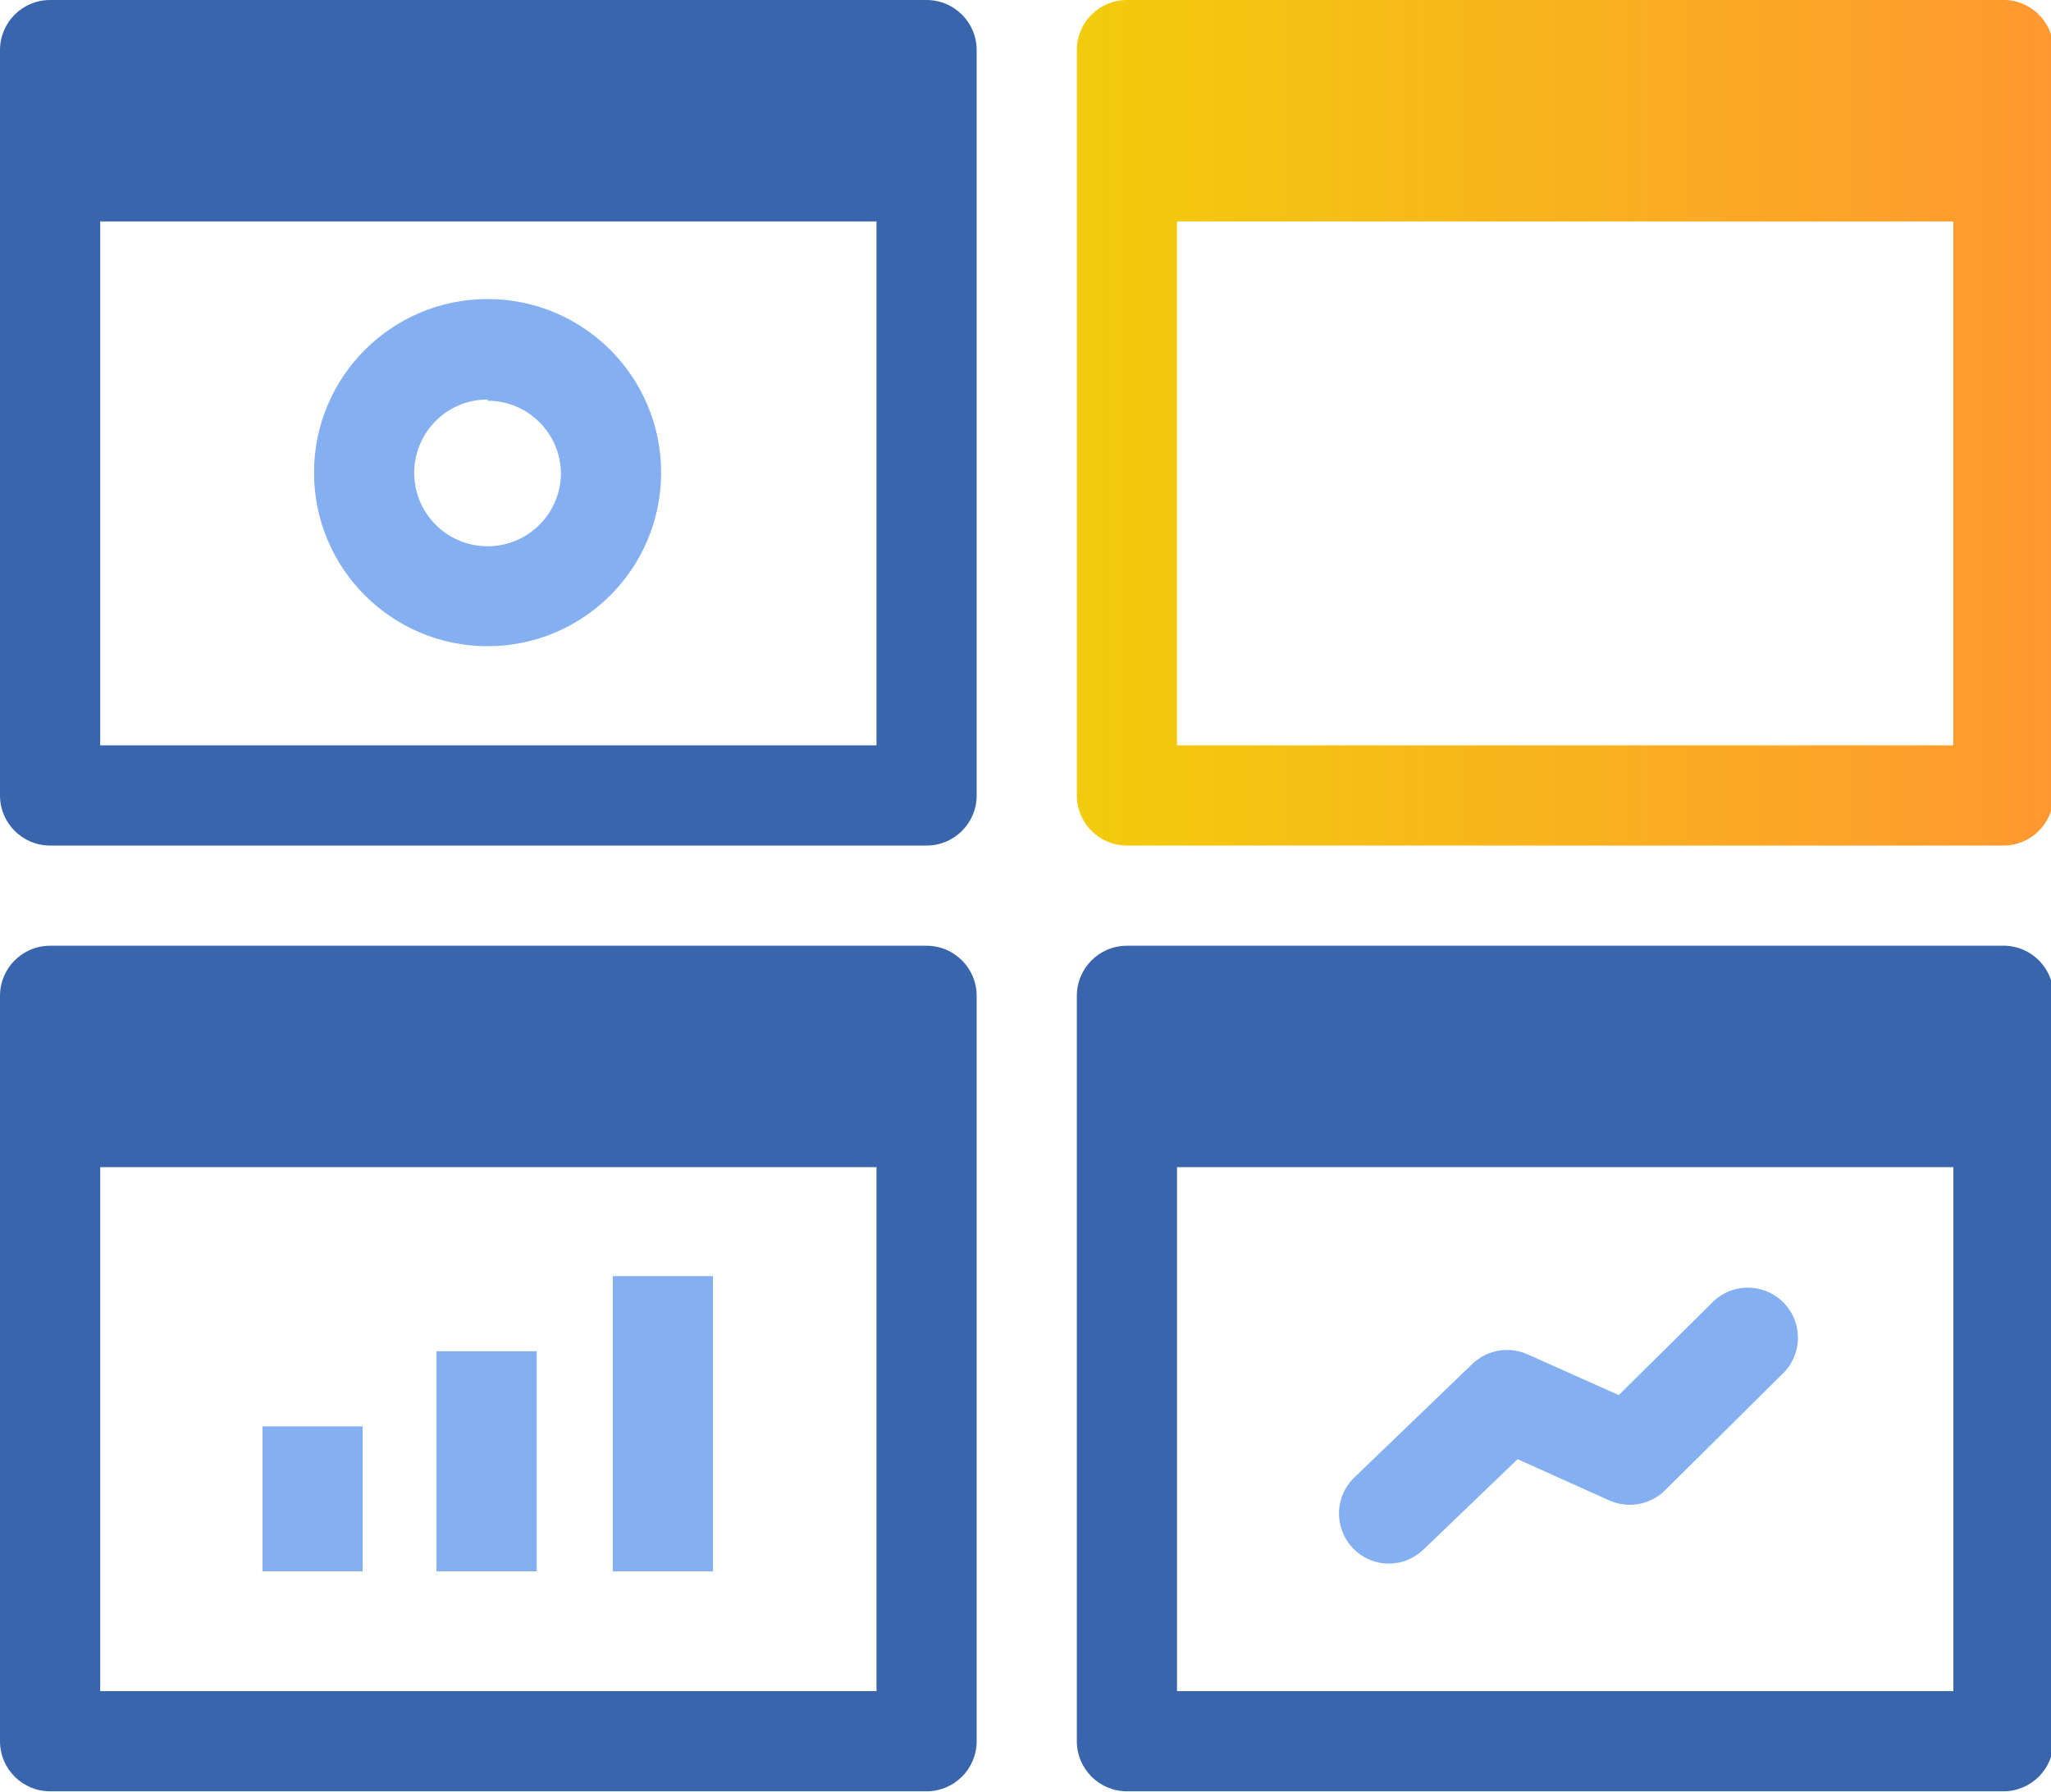
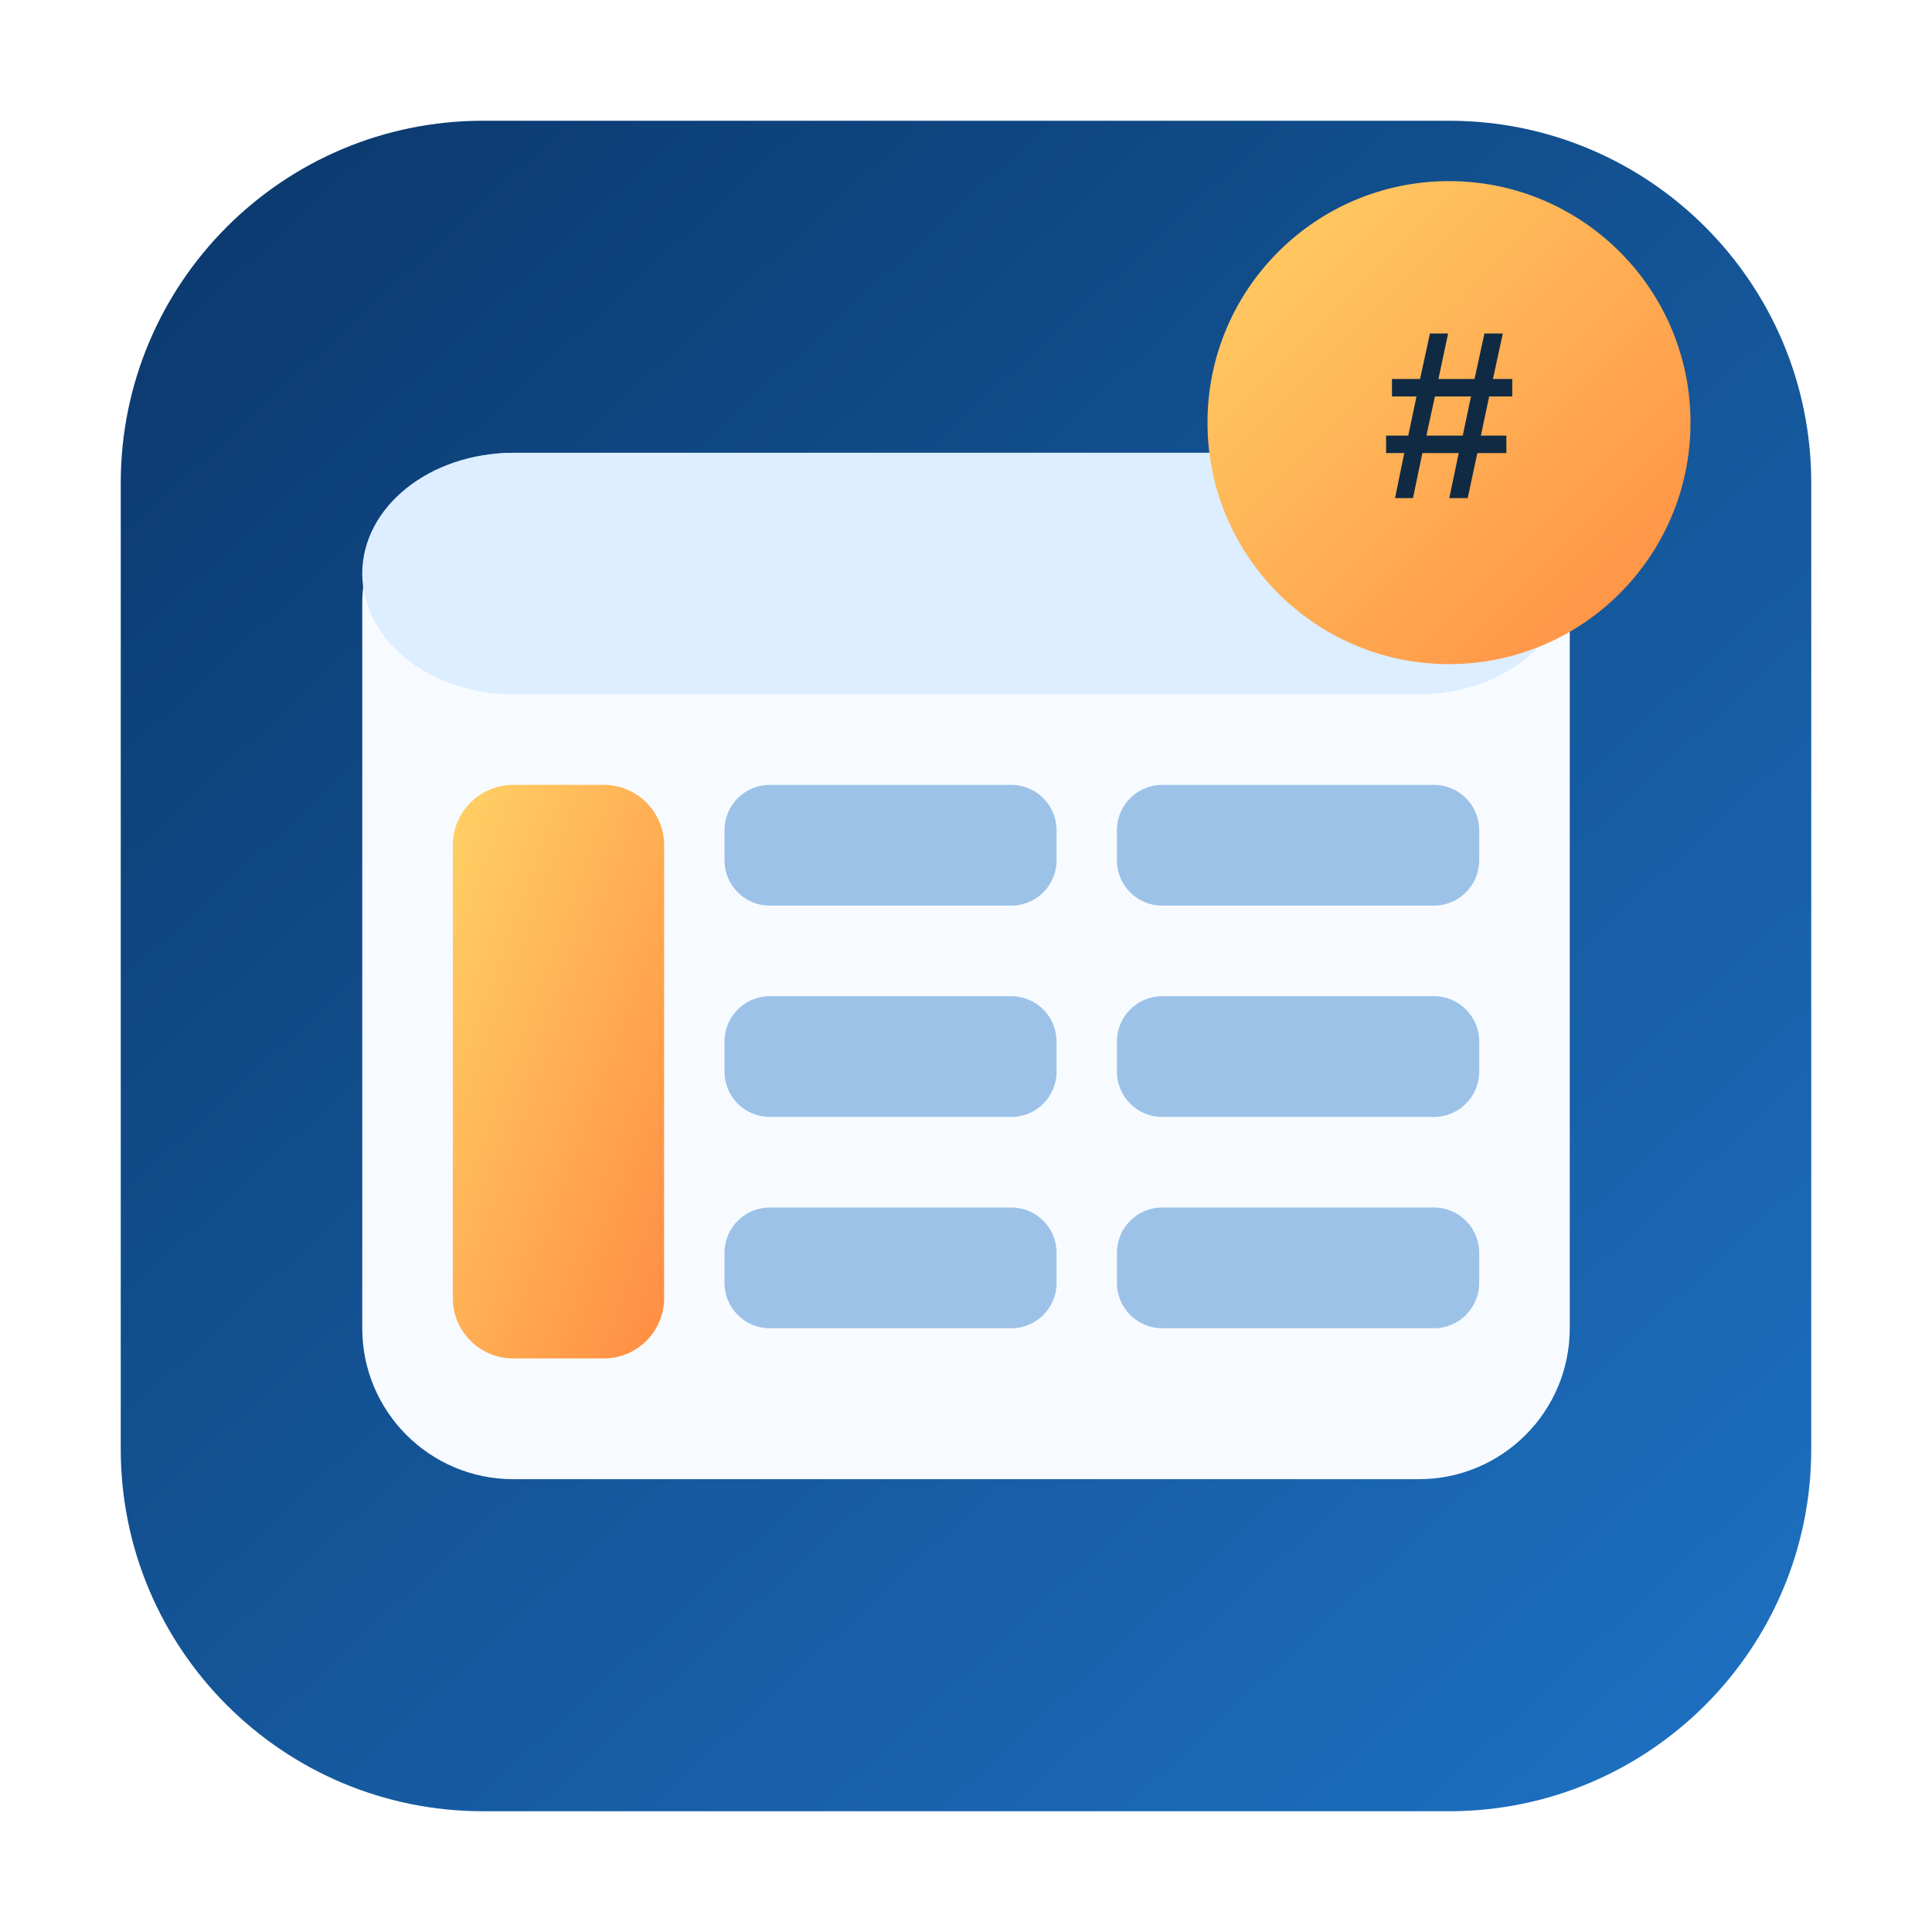
- <svg xmlns="http://www.w3.org/2000/svg" viewBox="0 0 81.9 71.52">
+ <svg xmlns="http://www.w3.org/2000/svg" viewBox="0 0 128 128" role="img" aria-label="Counter Table panel logo">
  <defs>
-     <style>.cls-1{fill:#84aff1;}.cls-2{fill:#3865ab;}.cls-3{fill:url(#linear-gradient);}</style>
-     <linearGradient id="linear-gradient" x1="42.95" y1="16.88" x2="81.9" y2="16.88" gradientUnits="userSpaceOnUse">
-       <stop offset="0" stop-color="#f2cc0c" />
-       <stop offset="1" stop-color="#ff9830" />
+     <linearGradient id="bg" x1="16" y1="12" x2="112" y2="116" gradientUnits="userSpaceOnUse">
+       <stop offset="0" stop-color="#0b3a6f" />
+       <stop offset="1" stop-color="#1d6fbf" />
+     </linearGradient>
+     <linearGradient id="accent" x1="0" y1="0" x2="1" y2="1">
+       <stop offset="0" stop-color="#ffd166" />
+       <stop offset="1" stop-color="#ff8c42" />
    </linearGradient>
  </defs>
-   <g id="Layer_2" data-name="Layer 2">
-     <g id="Layer_1-2" data-name="Layer 1">
-       <path class="cls-1" d="M55.46,62.43A2,2,0,0,1,54.07,59l4.72-4.54a2,2,0,0,1,2.2-.39l3.65,1.63,3.68-3.64a2,2,0,1,1,2.81,2.84l-4.64,4.6a2,2,0,0,1-2.22.41L60.6,58.26l-3.76,3.61A2,2,0,0,1,55.46,62.43Z" />
-       <path class="cls-2" d="M37,0H2A2,2,0,0,0,0,2V31.76a2,2,0,0,0,2,2H37a2,2,0,0,0,2-2V2A2,2,0,0,0,37,0ZM4,29.76V8.84H35V29.76Z" />
-       <path class="cls-3" d="M79.9,0H45a2,2,0,0,0-2,2V31.76a2,2,0,0,0,2,2h35a2,2,0,0,0,2-2V2A2,2,0,0,0,79.9,0ZM47,29.76V8.84h31V29.76Z" />
-       <path class="cls-2" d="M37,37.76H2a2,2,0,0,0-2,2V69.52a2,2,0,0,0,2,2H37a2,2,0,0,0,2-2V39.76A2,2,0,0,0,37,37.76ZM4,67.52V46.6H35V67.52Z" />
-       <path class="cls-2" d="M79.9,37.76H45a2,2,0,0,0-2,2V69.52a2,2,0,0,0,2,2h35a2,2,0,0,0,2-2V39.76A2,2,0,0,0,79.9,37.76ZM47,67.52V46.6h31V67.52Z" />
-       <rect class="cls-1" x="10.48" y="56.95" width="4" height="5.79" />
-       <rect class="cls-1" x="17.43" y="53.95" width="4" height="8.79" />
-       <rect class="cls-1" x="24.47" y="50.95" width="4" height="11.79" />
-       <path class="cls-1" d="M19.47,25.8a6.93,6.93,0,1,1,6.93-6.92A6.93,6.93,0,0,1,19.47,25.8Zm0-9.85a2.93,2.93,0,1,0,2.93,2.93A2.93,2.93,0,0,0,19.47,16Z" />
-     </g>
-   </g>
+   <rect x="8" y="8" width="112" height="112" rx="24" fill="url(#bg)" />
+   <rect x="24" y="30" width="80" height="68" rx="10" fill="#f7fbff" />
+   <rect x="24" y="30" width="80" height="16" rx="10" fill="#dceeff" />
+   <rect x="30" y="52" width="14" height="38" rx="4" fill="url(#accent)" />
+   <rect x="48" y="52" width="22" height="8" rx="3" fill="#9cc2e8" />
+   <rect x="48" y="66" width="22" height="8" rx="3" fill="#9cc2e8" />
+   <rect x="48" y="80" width="22" height="8" rx="3" fill="#9cc2e8" />
+   <rect x="74" y="52" width="24" height="8" rx="3" fill="#9cc2e8" />
+   <rect x="74" y="66" width="24" height="8" rx="3" fill="#9cc2e8" />
+   <rect x="74" y="80" width="24" height="8" rx="3" fill="#9cc2e8" />
+   <circle cx="96" cy="28" r="16" fill="url(#accent)" />
+   <text x="96" y="33" text-anchor="middle" font-family="Arial, sans-serif" font-size="16" font-weight="700" fill="#102a43">#</text>
</svg>
